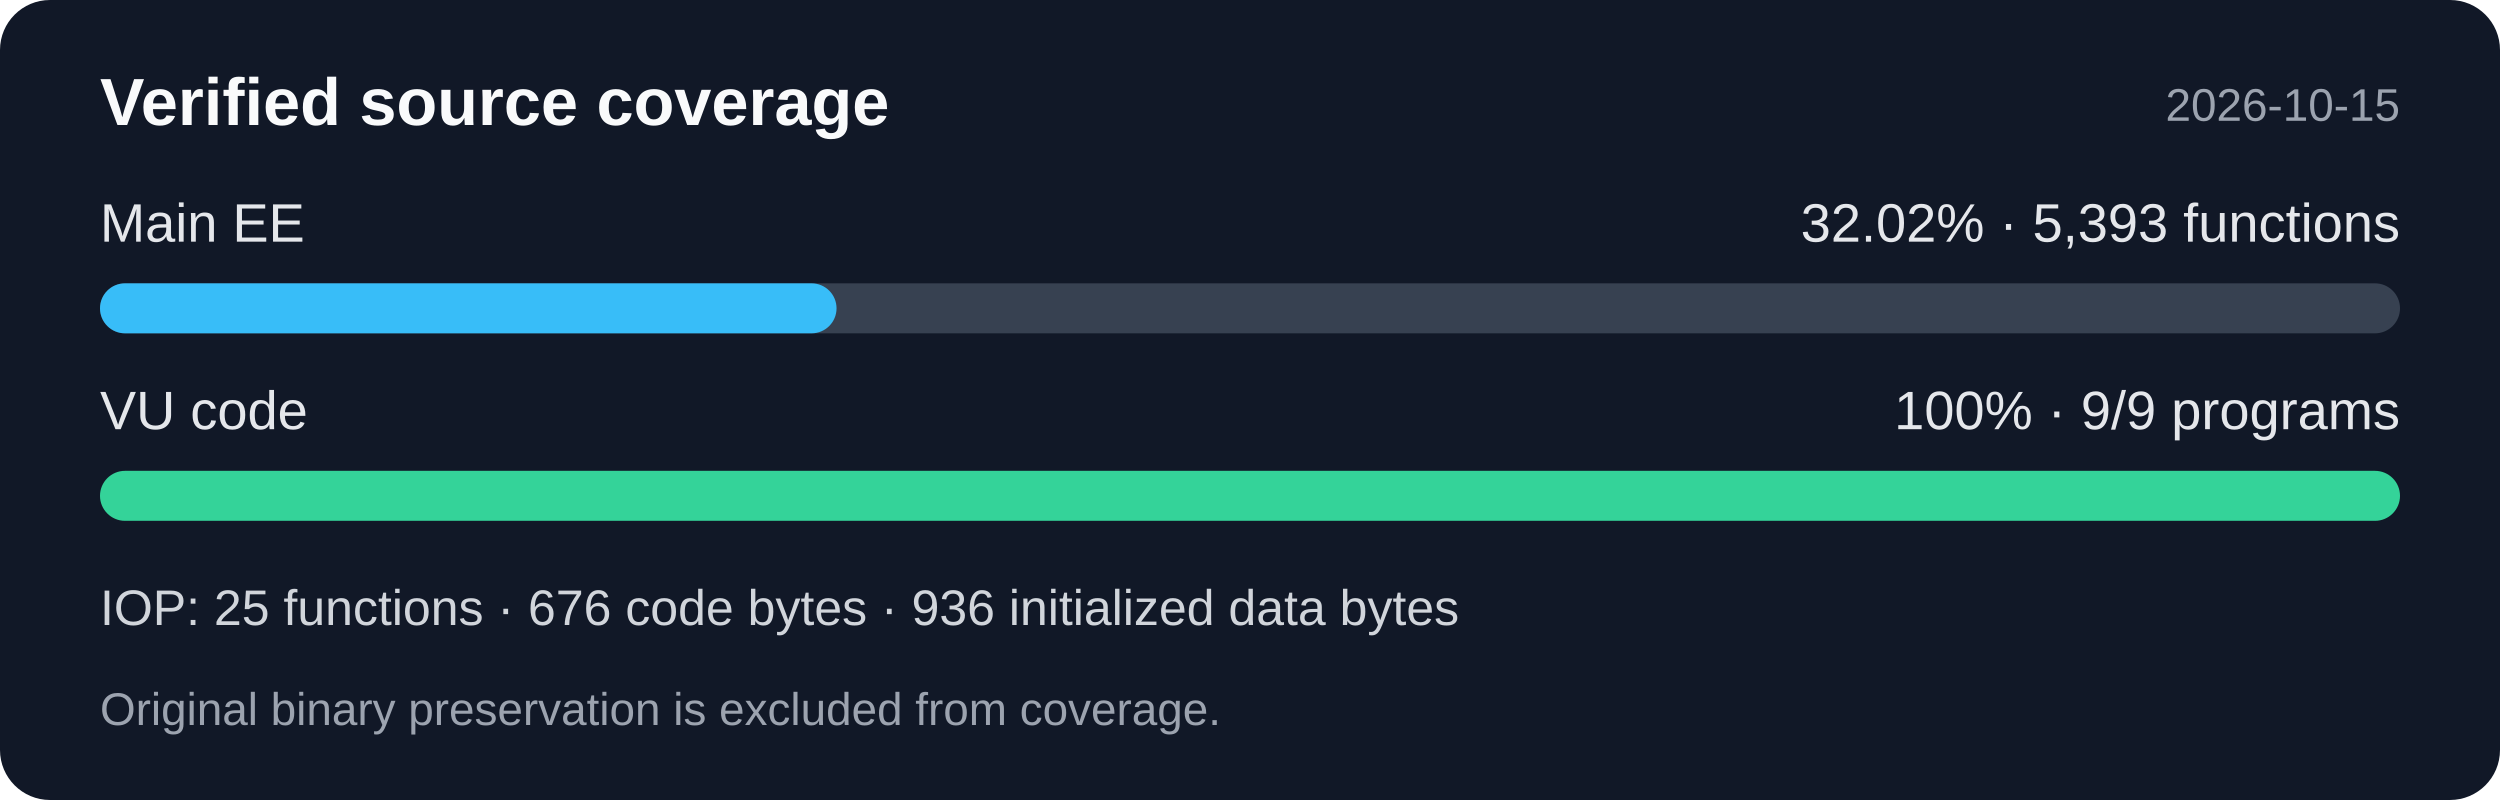
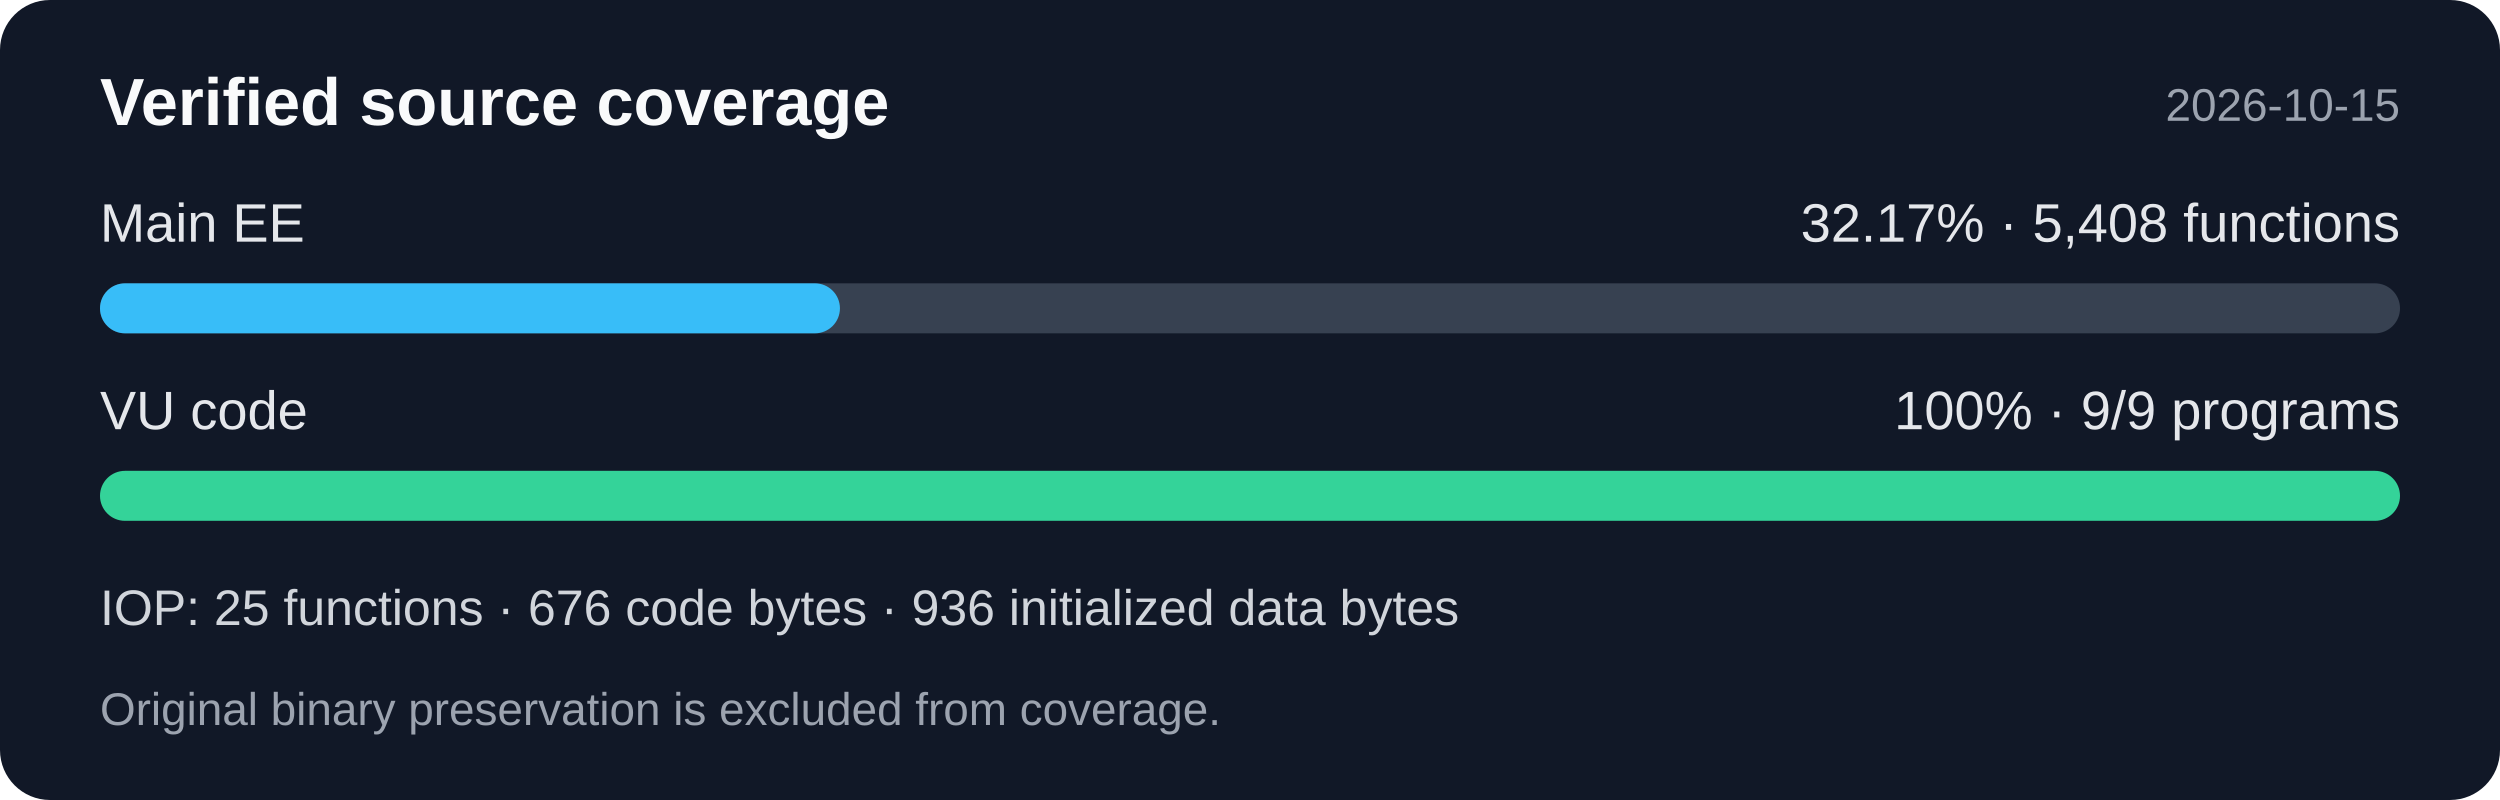
<svg xmlns="http://www.w3.org/2000/svg" width="600" height="192" viewBox="0 0 600 192" role="img" aria-labelledby="title desc">
  <rect width="600" height="192" rx="12" fill="#111827" />
  <g font-family="Segoe UI,Arial,sans-serif">
    <text x="24" y="30" fill="#f9fafb" font-size="16" font-weight="600">Verified source coverage</text>
    <text x="576" y="29" fill="#9ca3af" font-size="11" text-anchor="end">2026-10-15</text>
    <text x="24" y="58" fill="#e5e7eb" font-size="13">Main EE</text>
-     <text x="576" y="58" fill="#e5e7eb" font-size="13" text-anchor="end">32.02% · 5,393 functions</text>
+     <text x="576" y="58" fill="#e5e7eb" font-size="13" text-anchor="end">32.17% · 5,408 functions</text>
    <rect x="24" y="68" width="552" height="12" rx="6" fill="#374151" />
-     <rect x="24" y="68" width="176.77" height="12" rx="6" fill="#38bdf8" />
+     <rect x="24" y="68" width="177.585" height="12" rx="6" fill="#38bdf8" />
    <text x="24" y="103" fill="#e5e7eb" font-size="13">VU code</text>
    <text x="576" y="103" fill="#e5e7eb" font-size="13" text-anchor="end">100% · 9/9 programs</text>
    <rect x="24" y="113" width="552" height="12" rx="6" fill="#34d399" />
    <text x="24" y="150" fill="#d1d5db" font-size="12">IOP: 25 functions · 676 code bytes · 936 initialized data bytes</text>
    <text x="24" y="174" fill="#9ca3af" font-size="11">Original binary preservation is excluded from coverage.</text>
  </g>
</svg>
